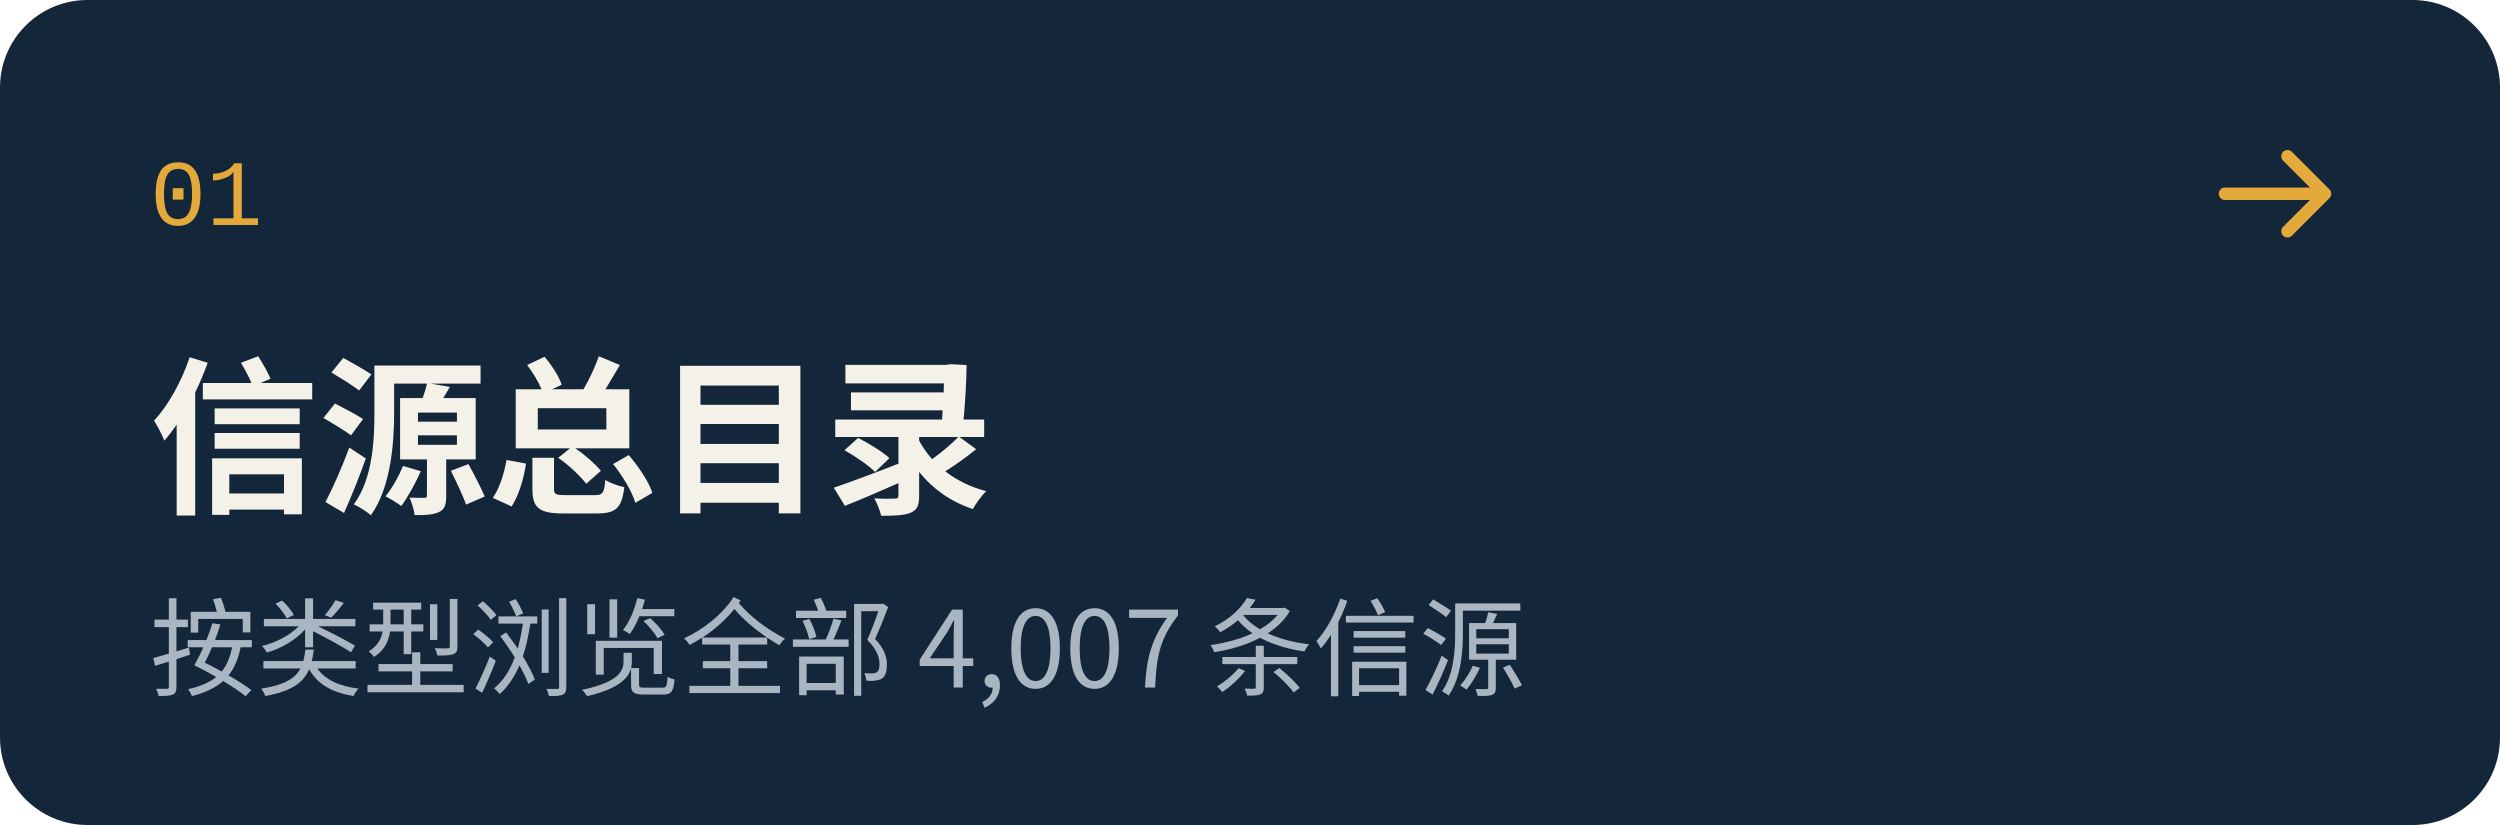
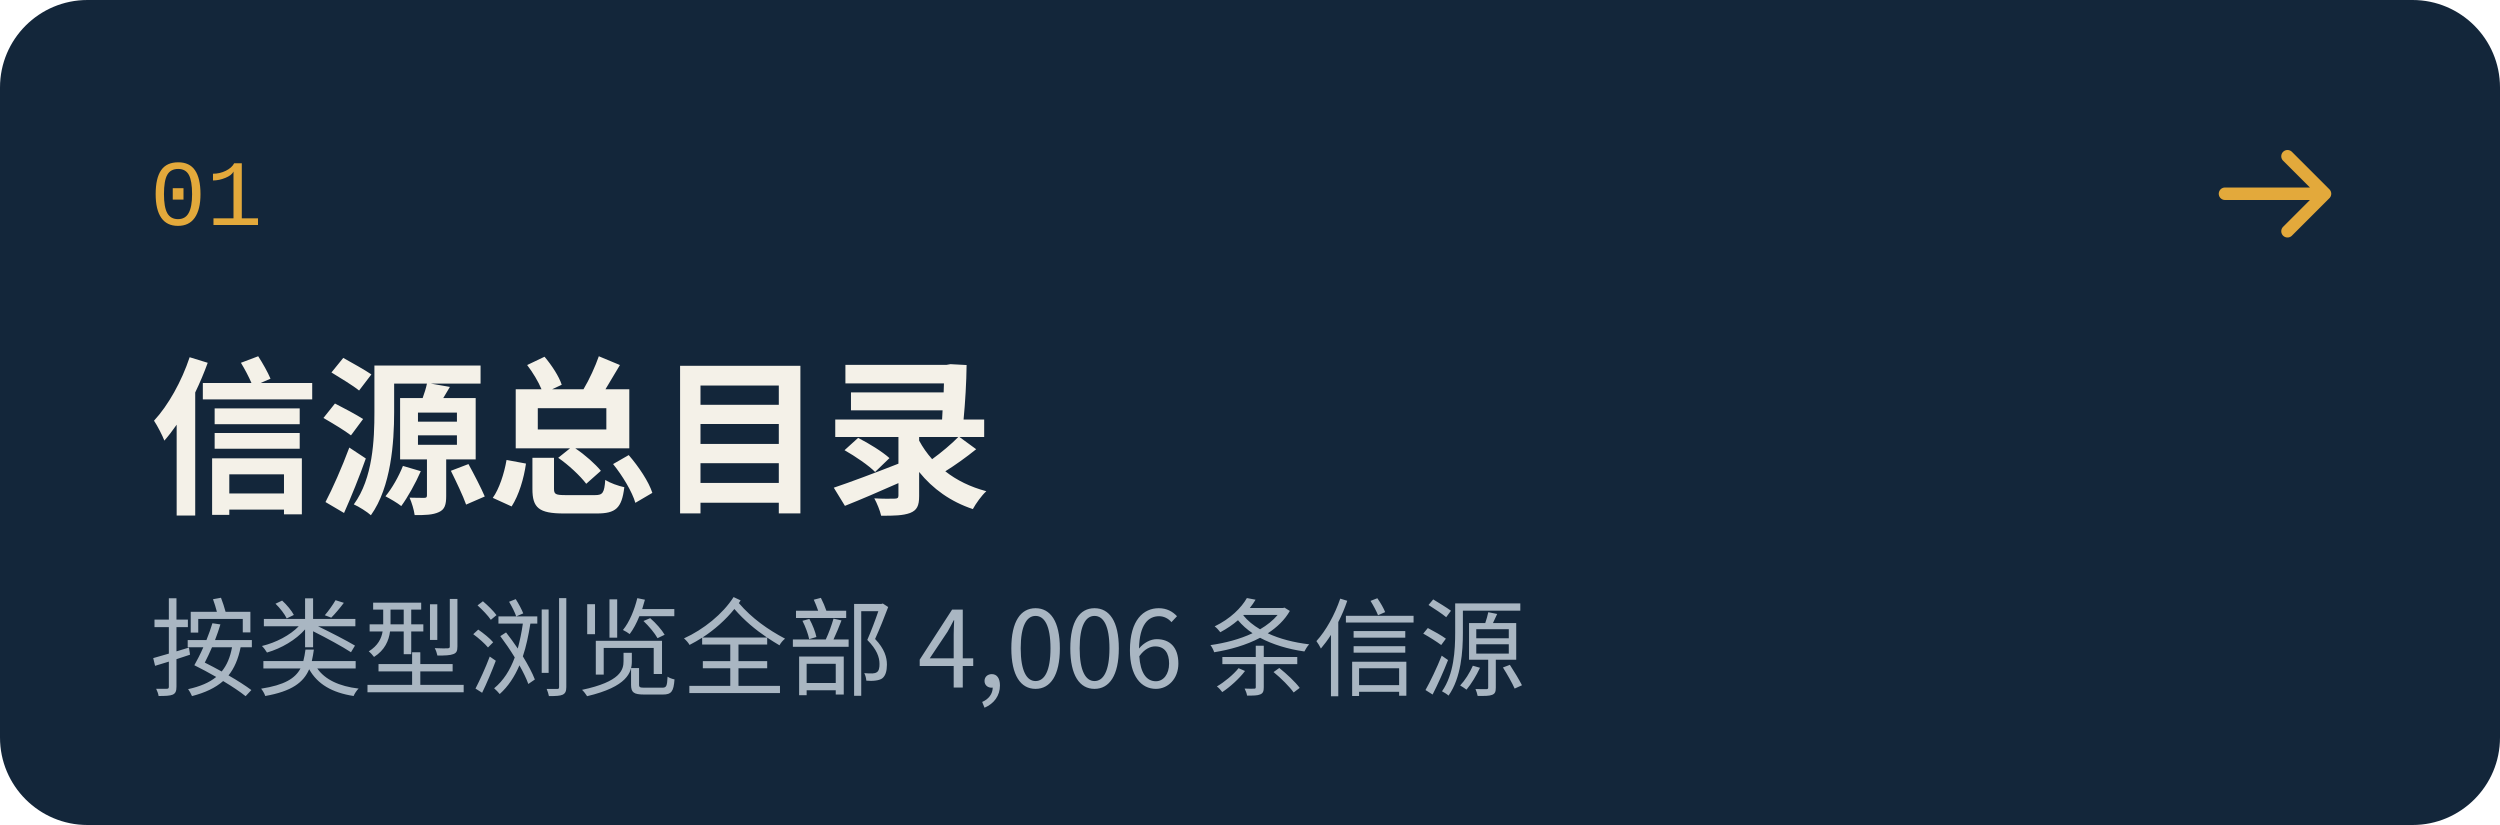
- <svg xmlns="http://www.w3.org/2000/svg" width="400" height="132" viewBox="0 0 400 132" role="img" aria-label="信源总目录：按类型浏览全部 4,007 条信源">
+ <svg xmlns="http://www.w3.org/2000/svg" width="400" height="132" viewBox="0 0 400 132" role="img" aria-label="信源总目录：按类型浏览全部 4,006 条信源">
  <rect width="400" height="132" rx="14" fill="#13263A" />
  <text x="24" y="36" font-family="'SFMono-Regular',Consolas,'Liberation Mono',Menlo,monospace" font-size="15" fill="#E3A93B">01</text>
  <path d="M356 31h16m-6-6 6 6-6 6" fill="none" stroke="#E3A93B" stroke-width="2" stroke-linecap="round" stroke-linejoin="round" />
  <text x="24" y="80" font-family="'PingFang SC','Hiragino Sans GB','Microsoft YaHei','Noto Sans CJK SC','Source Han Sans SC',sans-serif" font-size="27" font-weight="700" fill="#F4F1E8">信源总目录</text>
-   <text x="24" y="110" font-family="'PingFang SC','Hiragino Sans GB','Microsoft YaHei','Noto Sans CJK SC','Source Han Sans SC',sans-serif" font-size="17" fill="#A9B6C2">按类型浏览全部 4,007 条信源</text>
+   <text x="24" y="110" font-family="'PingFang SC','Hiragino Sans GB','Microsoft YaHei','Noto Sans CJK SC','Source Han Sans SC',sans-serif" font-size="17" fill="#A9B6C2">按类型浏览全部 4,006 条信源</text>
</svg>
